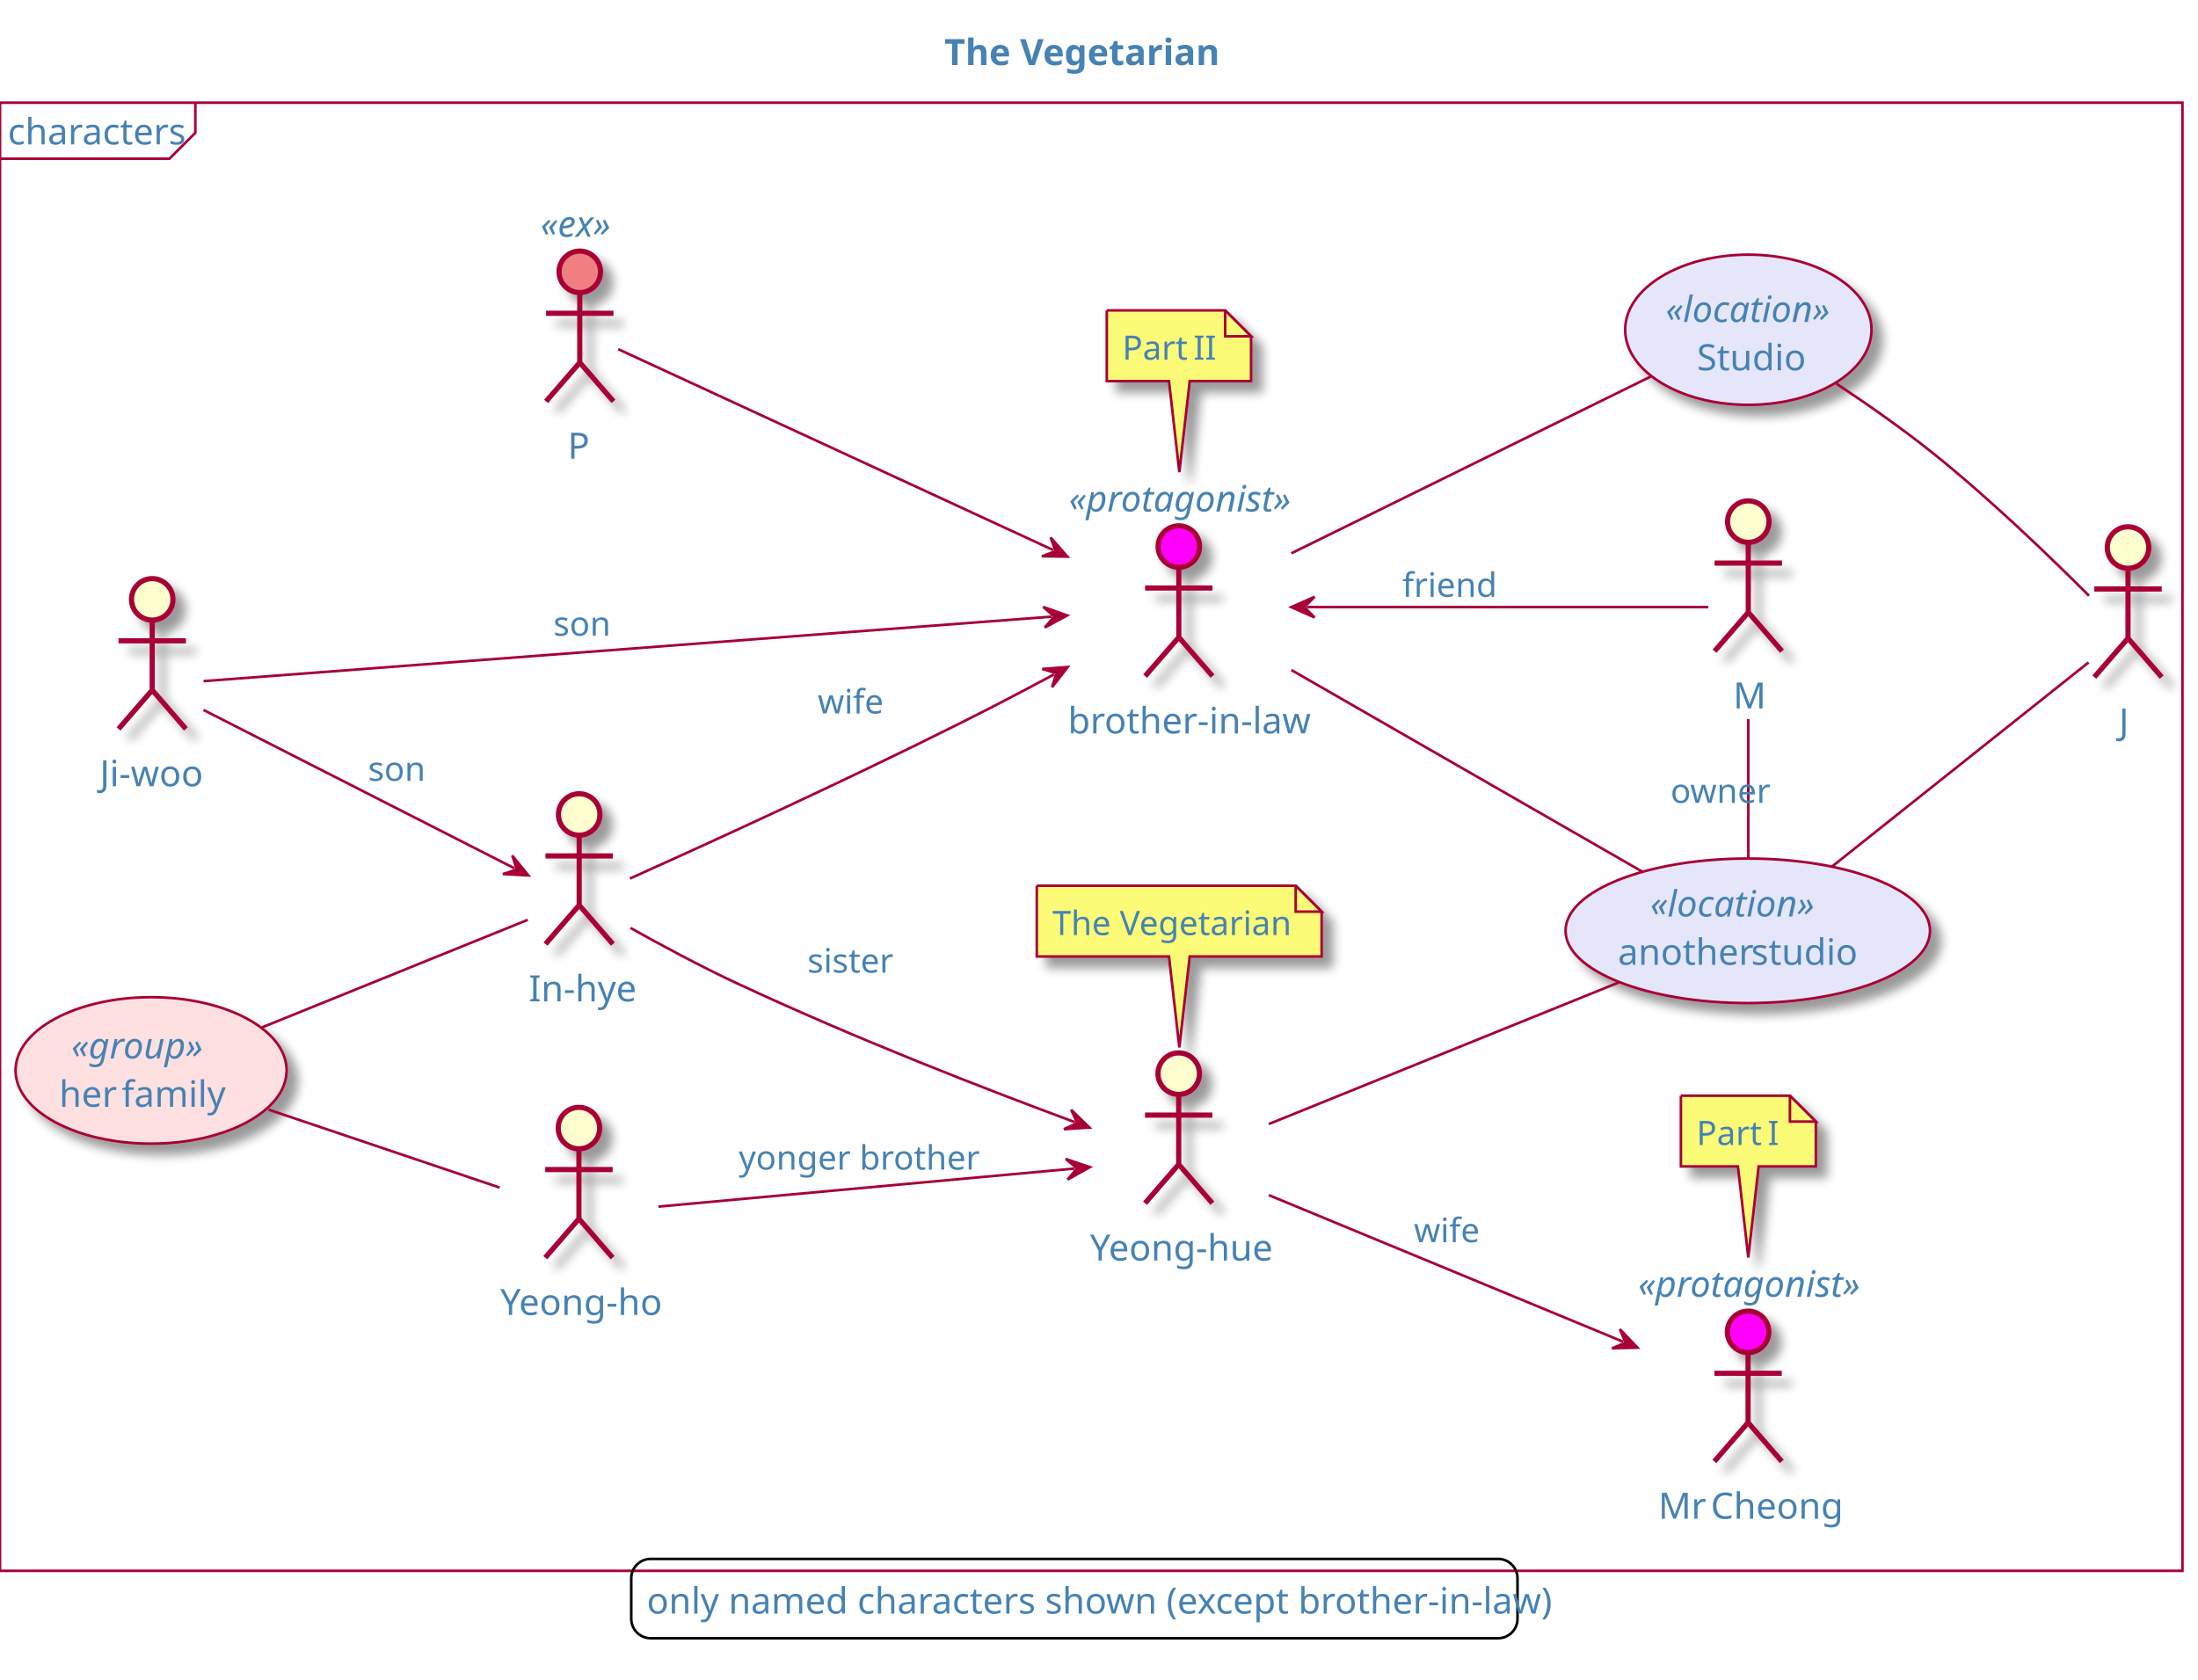
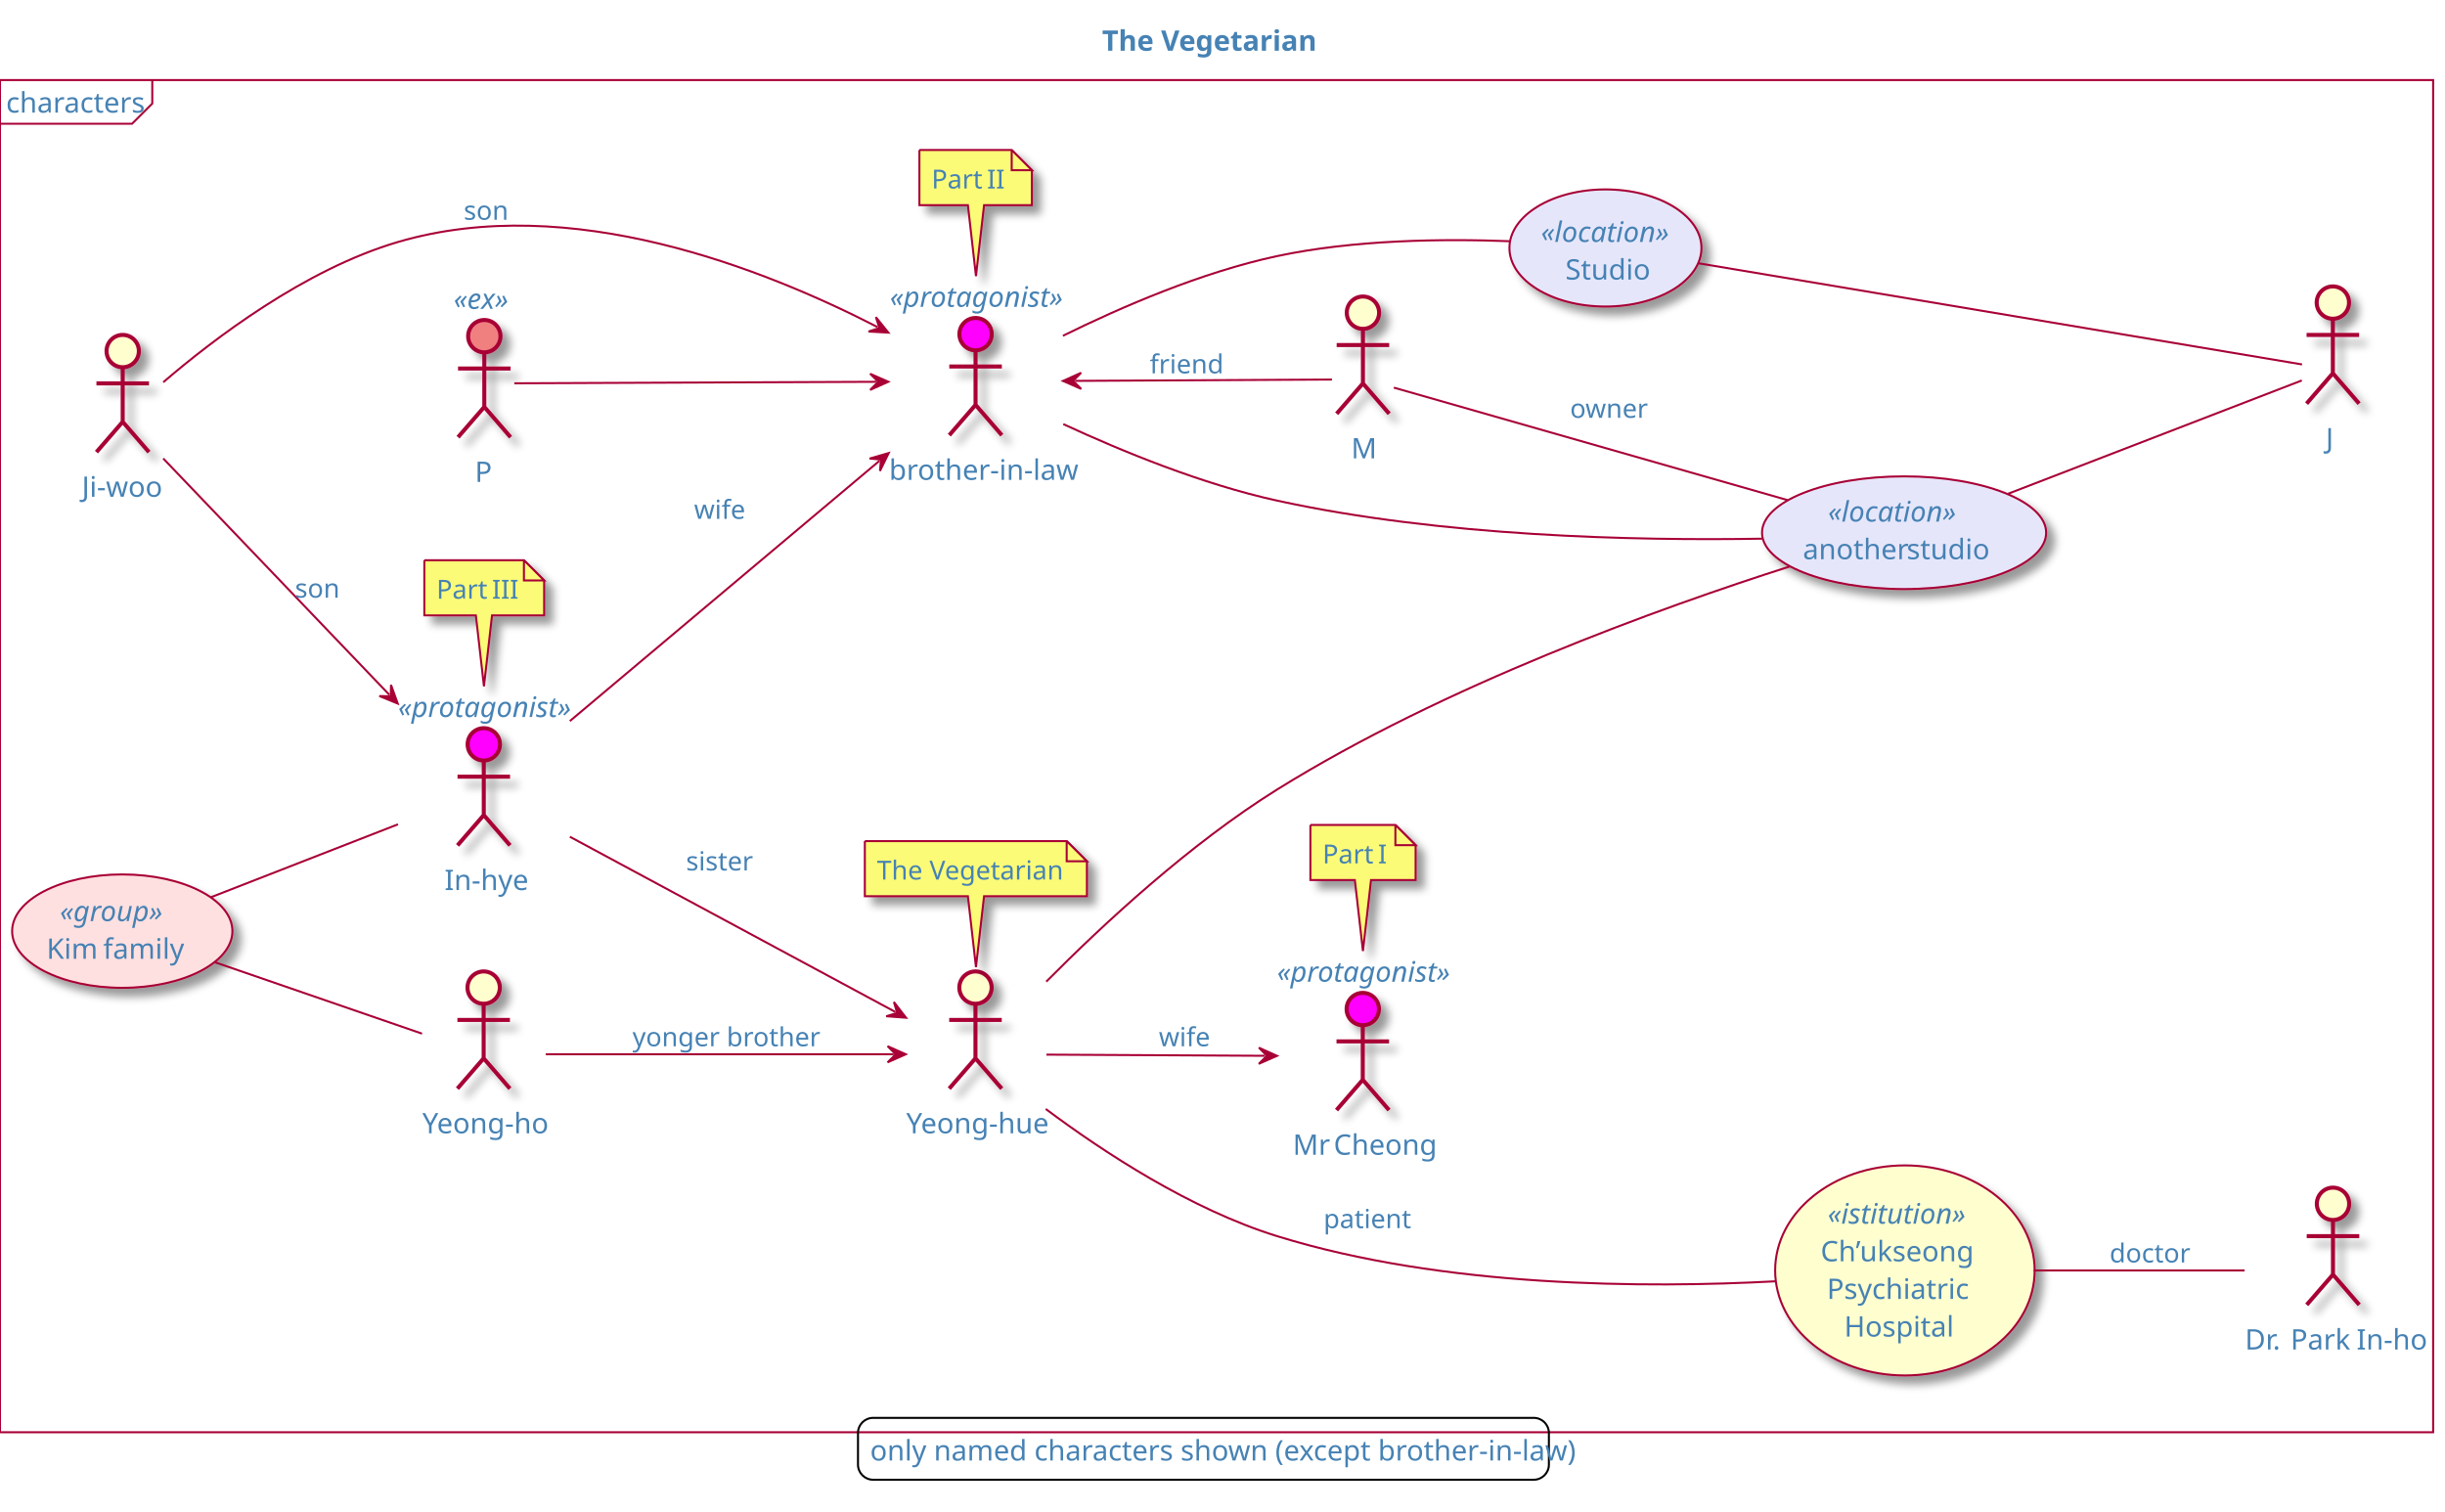
- <svg xmlns="http://www.w3.org/2000/svg" contentStyleType="text/css" height="648px" preserveAspectRatio="none" style="width:848px;height:648px;" version="1.1" viewBox="0 0 848 648" width="848px" zoomAndPan="magnify">
+ <svg xmlns="http://www.w3.org/2000/svg" contentStyleType="text/css" height="748px" preserveAspectRatio="none" style="width:1210px;height:748px;" version="1.1" viewBox="0 0 1210 748" width="1210px" zoomAndPan="magnify">
  <defs>
-     <filter height="300%" id="fhsk8u3fncvrr" width="300%" x="-1" y="-1">
+     <filter height="300%" id="f4ip5o9amtw6r" width="300%" x="-1" y="-1">
      <feGaussianBlur result="blurOut" stdDeviation="2" />
      <feColorMatrix in="blurOut" result="blurOut2" type="matrix" values="0 0 0 0 0 0 0 0 0 0 0 0 0 0 0 0 0 0 .4 0" />
      <feOffset dx="4" dy="4" in="blurOut2" result="blurOut3" />
      <feBlend in="SourceGraphic" in2="blurOut3" mode="normal" />
    </filter>
  </defs>
  <g>
-     <text fill="#4682B4" font-family="sans-serif" font-size="14" font-weight="bold" lengthAdjust="spacing" textLength="100.365" x="364.317" y="25.107">The Vegetarian</text>
-     <rect fill="none" height="566.471" style="stroke:#A80036;stroke-width:1;" width="842" x="0" y="39.621" />
+     <text fill="#4682B4" font-family="sans-serif" font-size="14" font-weight="bold" lengthAdjust="spacing" textLength="100.365" x="545.386" y="25.107">The Vegetarian</text>
+     <rect fill="none" height="669.176" style="stroke:#A80036;stroke-width:1;" width="1204.138" x="0" y="39.621" />
    <path d="M75.358,39.621 L75.358,51.242 L65.358,61.242 L0,61.242 " fill="none" style="stroke:#A80036;stroke-width:1;" />
    <text fill="#4682B4" font-family="sans-serif" font-size="14" lengthAdjust="spacing" textLength="65.358" x="3" y="55.728">characters</text>
    <g id="elem_narrator">
-       <ellipse cx="674.42" cy="513.877" fill="#FF00FF" filter="url(#fhsk8u3fncvrr)" rx="8" ry="8" style="stroke:#A80036;stroke-width:2;" />
-       <path d="M674.42,521.877 L674.42,548.877 M661.42,529.877 L687.42,529.877 M674.42,548.877 L661.42,563.877 M674.42,548.877 L687.42,563.877 " fill="none" filter="url(#fhsk8u3fncvrr)" style="stroke:#A80036;stroke-width:2;" />
-       <text fill="#4682B4" font-family="sans-serif" font-size="14" lengthAdjust="spacing" textLength="16.324" x="639.793" y="585.984">Mr</text>
-       <text fill="#4682B4" font-family="sans-serif" font-size="14" lengthAdjust="spacing" textLength="3.89" x="656.117" y="585.984"> </text>
-       <text fill="#4682B4" font-family="sans-serif" font-size="14" lengthAdjust="spacing" textLength="49.041" x="660.007" y="585.984">Cheong</text>
-       <text fill="#4682B4" font-family="sans-serif" font-size="14" font-style="italic" lengthAdjust="spacing" textLength="84.841" x="632" y="500.363">«protagonist»</text>
+       <ellipse cx="674.42" cy="499.363" fill="#FF00FF" filter="url(#f4ip5o9amtw6r)" rx="8" ry="8" style="stroke:#A80036;stroke-width:2;" />
+       <path d="M674.42,507.363 L674.42,534.363 M661.42,515.363 L687.42,515.363 M674.42,534.363 L661.42,549.363 M674.42,534.363 L687.42,549.363 " fill="none" filter="url(#f4ip5o9amtw6r)" style="stroke:#A80036;stroke-width:2;" />
+       <text fill="#4682B4" font-family="sans-serif" font-size="14" lengthAdjust="spacing" textLength="16.324" x="639.793" y="571.471">Mr</text>
+       <text fill="#4682B4" font-family="sans-serif" font-size="14" lengthAdjust="spacing" textLength="3.89" x="656.117" y="571.471"> </text>
+       <text fill="#4682B4" font-family="sans-serif" font-size="14" lengthAdjust="spacing" textLength="49.041" x="660.007" y="571.471">Cheong</text>
+       <text fill="#4682B4" font-family="sans-serif" font-size="14" font-style="italic" lengthAdjust="spacing" textLength="84.841" x="632" y="485.85">«protagonist»</text>
    </g>
    <g id="elem_GMN3">
-       <path d="M648.5,422.756 L648.5,450.047 A0,0 0 0 0 648.5,450.047 L670.5,450.047 L674.5,485.176 L678.5,450.047 L700.565,450.047 A0,0 0 0 0 700.565,450.047 L700.565,432.756 L690.565,422.756 L648.5,422.756 A0,0 0 0 0 648.5,422.756 " fill="#FBFB77" filter="url(#fhsk8u3fncvrr)" style="stroke:#A80036;stroke-width:1;" />
-       <path d="M690.565,422.756 L690.565,432.756 L700.565,432.756 L690.565,422.756 " fill="#FBFB77" style="stroke:#A80036;stroke-width:1;" />
-       <text fill="#4682B4" font-family="sans-serif" font-size="13" lengthAdjust="spacing" textLength="23.842" x="654.5" y="441.784">Part</text>
-       <text fill="#4682B4" font-family="sans-serif" font-size="13" lengthAdjust="spacing" textLength="3.612" x="678.342" y="441.784"> </text>
-       <text fill="#4682B4" font-family="sans-serif" font-size="13" lengthAdjust="spacing" textLength="3.612" x="681.954" y="441.784">I</text>
+       <path d="M648.5,408.242 L648.5,435.533 A0,0 0 0 0 648.5,435.533 L670.5,435.533 L674.5,470.662 L678.5,435.533 L700.565,435.533 A0,0 0 0 0 700.565,435.533 L700.565,418.242 L690.565,408.242 L648.5,408.242 A0,0 0 0 0 648.5,408.242 " fill="#FBFB77" filter="url(#f4ip5o9amtw6r)" style="stroke:#A80036;stroke-width:1;" />
+       <path d="M690.565,408.242 L690.565,418.242 L700.565,418.242 L690.565,408.242 " fill="#FBFB77" style="stroke:#A80036;stroke-width:1;" />
+       <text fill="#4682B4" font-family="sans-serif" font-size="13" lengthAdjust="spacing" textLength="23.842" x="654.5" y="427.271">Part</text>
+       <text fill="#4682B4" font-family="sans-serif" font-size="13" lengthAdjust="spacing" textLength="3.612" x="678.342" y="427.271"> </text>
+       <text fill="#4682B4" font-family="sans-serif" font-size="13" lengthAdjust="spacing" textLength="3.612" x="681.954" y="427.271">I</text>
    </g>
    <g id="elem_vegetarian">
-       <ellipse cx="454.752" cy="414.256" fill="#FEFECE" filter="url(#fhsk8u3fncvrr)" rx="8" ry="8" style="stroke:#A80036;stroke-width:2;" />
-       <path d="M454.752,422.256 L454.752,449.256 M441.752,430.256 L467.752,430.256 M454.752,449.256 L441.752,464.256 M454.752,449.256 L467.752,464.256 " fill="none" filter="url(#fhsk8u3fncvrr)" style="stroke:#A80036;stroke-width:2;" />
-       <text fill="#4682B4" font-family="sans-serif" font-size="14" lengthAdjust="spacing" textLength="68.503" x="420.5" y="486.363">Yeong-hue</text>
+       <ellipse cx="482.752" cy="488.742" fill="#FEFECE" filter="url(#f4ip5o9amtw6r)" rx="8" ry="8" style="stroke:#A80036;stroke-width:2;" />
+       <path d="M482.752,496.742 L482.752,523.742 M469.752,504.742 L495.752,504.742 M482.752,523.742 L469.752,538.742 M482.752,523.742 L495.752,538.742 " fill="none" filter="url(#f4ip5o9amtw6r)" style="stroke:#A80036;stroke-width:2;" />
+       <text fill="#4682B4" font-family="sans-serif" font-size="14" lengthAdjust="spacing" textLength="68.503" x="448.5" y="560.85">Yeong-hue</text>
    </g>
    <g id="elem_GMN7">
-       <path d="M400,341.756 L400,369.047 A0,0 0 0 0 400,369.047 L451,369.047 L455,404.136 L459,369.047 L509.893,369.047 A0,0 0 0 0 509.893,369.047 L509.893,351.756 L499.893,341.756 L400,341.756 A0,0 0 0 0 400,341.756 " fill="#FBFB77" filter="url(#fhsk8u3fncvrr)" style="stroke:#A80036;stroke-width:1;" />
-       <path d="M499.893,341.756 L499.893,351.756 L509.893,351.756 L499.893,341.756 " fill="#FBFB77" style="stroke:#A80036;stroke-width:1;" />
-       <text fill="#4682B4" font-family="sans-serif" font-size="13" lengthAdjust="spacing" textLength="22.401" x="406" y="360.784">The</text>
-       <text fill="#4682B4" font-family="sans-serif" font-size="13" lengthAdjust="spacing" textLength="3.612" x="428.401" y="360.784"> </text>
-       <text fill="#4682B4" font-family="sans-serif" font-size="13" lengthAdjust="spacing" textLength="62.88" x="432.013" y="360.784">Vegetarian</text>
+       <path d="M428,416.242 L428,443.533 A0,0 0 0 0 428,443.533 L479,443.533 L483,478.622 L487,443.533 L537.893,443.533 A0,0 0 0 0 537.893,443.533 L537.893,426.242 L527.893,416.242 L428,416.242 A0,0 0 0 0 428,416.242 " fill="#FBFB77" filter="url(#f4ip5o9amtw6r)" style="stroke:#A80036;stroke-width:1;" />
+       <path d="M527.893,416.242 L527.893,426.242 L537.893,426.242 L527.893,416.242 " fill="#FBFB77" style="stroke:#A80036;stroke-width:1;" />
+       <text fill="#4682B4" font-family="sans-serif" font-size="13" lengthAdjust="spacing" textLength="22.401" x="434" y="435.271">The</text>
+       <text fill="#4682B4" font-family="sans-serif" font-size="13" lengthAdjust="spacing" textLength="3.612" x="456.401" y="435.271"> </text>
+       <text fill="#4682B4" font-family="sans-serif" font-size="13" lengthAdjust="spacing" textLength="62.88" x="460.013" y="435.271">Vegetarian</text>
    </g>
    <g id="elem_sister">
-       <ellipse cx="223.455" cy="314.256" fill="#FEFECE" filter="url(#fhsk8u3fncvrr)" rx="8" ry="8" style="stroke:#A80036;stroke-width:2;" />
-       <path d="M223.455,322.256 L223.455,349.256 M210.455,330.256 L236.455,330.256 M223.455,349.256 L210.455,364.256 M223.455,349.256 L236.455,364.256 " fill="none" filter="url(#fhsk8u3fncvrr)" style="stroke:#A80036;stroke-width:2;" />
-       <text fill="#4682B4" font-family="sans-serif" font-size="14" lengthAdjust="spacing" textLength="38.91" x="204" y="386.363">In-hye</text>
+       <ellipse cx="239.42" cy="368.363" fill="#FF00FF" filter="url(#f4ip5o9amtw6r)" rx="8" ry="8" style="stroke:#A80036;stroke-width:2;" />
+       <path d="M239.42,376.363 L239.42,403.363 M226.42,384.363 L252.42,384.363 M239.42,403.363 L226.42,418.363 M239.42,403.363 L252.42,418.363 " fill="none" filter="url(#f4ip5o9amtw6r)" style="stroke:#A80036;stroke-width:2;" />
+       <text fill="#4682B4" font-family="sans-serif" font-size="14" lengthAdjust="spacing" textLength="38.91" x="219.965" y="440.471">In-hye</text>
+       <text fill="#4682B4" font-family="sans-serif" font-size="14" font-style="italic" lengthAdjust="spacing" textLength="84.841" x="197" y="354.85">«protagonist»</text>
+     </g>
+     <g id="elem_GMN12">
+       <path d="M210,277.242 L210,304.533 A0,0 0 0 0 210,304.533 L235.5,304.533 L239.5,339.662 L243.5,304.533 L269.289,304.533 A0,0 0 0 0 269.289,304.533 L269.289,287.242 L259.289,277.242 L210,277.242 A0,0 0 0 0 210,277.242 " fill="#FBFB77" filter="url(#f4ip5o9amtw6r)" style="stroke:#A80036;stroke-width:1;" />
+       <path d="M259.289,277.242 L259.289,287.242 L269.289,287.242 L259.289,277.242 " fill="#FBFB77" style="stroke:#A80036;stroke-width:1;" />
+       <text fill="#4682B4" font-family="sans-serif" font-size="13" lengthAdjust="spacing" textLength="23.842" x="216" y="296.271">Part</text>
+       <text fill="#4682B4" font-family="sans-serif" font-size="13" lengthAdjust="spacing" textLength="3.612" x="239.842" y="296.271"> </text>
+       <text fill="#4682B4" font-family="sans-serif" font-size="13" lengthAdjust="spacing" textLength="10.835" x="243.454" y="296.271">III</text>
    </g>
    <g id="elem_brother">
-       <ellipse cx="223.358" cy="435.256" fill="#FEFECE" filter="url(#fhsk8u3fncvrr)" rx="8" ry="8" style="stroke:#A80036;stroke-width:2;" />
-       <path d="M223.358,443.256 L223.358,470.256 M210.358,451.256 L236.358,451.256 M223.358,470.256 L210.358,485.256 M223.358,470.256 L236.358,485.256 " fill="none" filter="url(#fhsk8u3fncvrr)" style="stroke:#A80036;stroke-width:2;" />
-       <text fill="#4682B4" font-family="sans-serif" font-size="14" lengthAdjust="spacing" textLength="60.717" x="193" y="507.363">Yeong-ho</text>
+       <ellipse cx="239.358" cy="488.742" fill="#FEFECE" filter="url(#f4ip5o9amtw6r)" rx="8" ry="8" style="stroke:#A80036;stroke-width:2;" />
+       <path d="M239.358,496.742 L239.358,523.742 M226.358,504.742 L252.358,504.742 M239.358,523.742 L226.358,538.742 M239.358,523.742 L252.358,538.742 " fill="none" filter="url(#f4ip5o9amtw6r)" style="stroke:#A80036;stroke-width:2;" />
+       <text fill="#4682B4" font-family="sans-serif" font-size="14" lengthAdjust="spacing" textLength="60.717" x="209" y="560.85">Yeong-ho</text>
    </g>
    <g id="elem_nephew">
-       <ellipse cx="58.727" cy="231.256" fill="#FEFECE" filter="url(#fhsk8u3fncvrr)" rx="8" ry="8" style="stroke:#A80036;stroke-width:2;" />
-       <path d="M58.727,239.256 L58.727,266.256 M45.727,247.256 L71.728,247.256 M58.727,266.256 L45.727,281.256 M58.727,266.256 L71.728,281.256 " fill="none" filter="url(#fhsk8u3fncvrr)" style="stroke:#A80036;stroke-width:2;" />
-       <text fill="#4682B4" font-family="sans-serif" font-size="14" lengthAdjust="spacing" textLength="40.455" x="38.5" y="303.363">Ji-woo</text>
+       <ellipse cx="60.727" cy="173.742" fill="#FEFECE" filter="url(#f4ip5o9amtw6r)" rx="8" ry="8" style="stroke:#A80036;stroke-width:2;" />
+       <path d="M60.727,181.742 L60.727,208.742 M47.727,189.742 L73.728,189.742 M60.727,208.742 L47.727,223.742 M60.727,208.742 L73.728,223.742 " fill="none" filter="url(#f4ip5o9amtw6r)" style="stroke:#A80036;stroke-width:2;" />
+       <text fill="#4682B4" font-family="sans-serif" font-size="14" lengthAdjust="spacing" textLength="40.455" x="40.5" y="245.85">Ji-woo</text>
    </g>
    <g id="elem_studio">
-       <ellipse cx="674.516" cy="127.23" fill="#E6E6FA" filter="url(#fhsk8u3fncvrr)" rx="47.516" ry="28.974" style="stroke:#A80036;stroke-width:1;" />
-       <text fill="#4682B4" font-family="sans-serif" font-size="14" font-style="italic" lengthAdjust="spacing" textLength="63.827" x="642.602" y="124.243">«location»</text>
-       <text fill="#4682B4" font-family="sans-serif" font-size="14" lengthAdjust="spacing" textLength="39.696" x="654.668" y="142.864">Studio</text>
+       <ellipse cx="794.516" cy="122.717" fill="#E6E6FA" filter="url(#f4ip5o9amtw6r)" rx="47.516" ry="28.974" style="stroke:#A80036;stroke-width:1;" />
+       <text fill="#4682B4" font-family="sans-serif" font-size="14" font-style="italic" lengthAdjust="spacing" textLength="63.827" x="762.602" y="119.729">«location»</text>
+       <text fill="#4682B4" font-family="sans-serif" font-size="14" lengthAdjust="spacing" textLength="39.696" x="774.668" y="138.35">Studio</text>
    </g>
    <g id="elem_he">
-       <ellipse cx="454.793" cy="210.877" fill="#FF00FF" filter="url(#fhsk8u3fncvrr)" rx="8" ry="8" style="stroke:#A80036;stroke-width:2;" />
-       <path d="M454.793,218.877 L454.793,245.877 M441.793,226.877 L467.793,226.877 M454.793,245.877 L441.793,260.877 M454.793,245.877 L467.793,260.877 " fill="none" filter="url(#fhsk8u3fncvrr)" style="stroke:#A80036;stroke-width:2;" />
-       <text fill="#4682B4" font-family="sans-serif" font-size="14" lengthAdjust="spacing" textLength="85.586" x="412" y="282.984">brother-in-law</text>
-       <text fill="#4682B4" font-family="sans-serif" font-size="14" font-style="italic" lengthAdjust="spacing" textLength="84.841" x="412.373" y="197.363">«protagonist»</text>
-     </g>
-     <g id="elem_GMN20">
-       <path d="M427,119.756 L427,147.047 A0,0 0 0 0 427,147.047 L451,147.047 L455,182.176 L459,147.047 L482.677,147.047 A0,0 0 0 0 482.677,147.047 L482.677,129.756 L472.677,119.756 L427,119.756 A0,0 0 0 0 427,119.756 " fill="#FBFB77" filter="url(#fhsk8u3fncvrr)" style="stroke:#A80036;stroke-width:1;" />
-       <path d="M472.677,119.756 L472.677,129.756 L482.677,129.756 L472.677,119.756 " fill="#FBFB77" style="stroke:#A80036;stroke-width:1;" />
-       <text fill="#4682B4" font-family="sans-serif" font-size="13" lengthAdjust="spacing" textLength="23.842" x="433" y="138.784">Part</text>
-       <text fill="#4682B4" font-family="sans-serif" font-size="13" lengthAdjust="spacing" textLength="3.612" x="456.842" y="138.784"> </text>
-       <text fill="#4682B4" font-family="sans-serif" font-size="13" lengthAdjust="spacing" textLength="7.224" x="460.454" y="138.784">II</text>
+       <ellipse cx="482.793" cy="165.363" fill="#FF00FF" filter="url(#f4ip5o9amtw6r)" rx="8" ry="8" style="stroke:#A80036;stroke-width:2;" />
+       <path d="M482.793,173.363 L482.793,200.363 M469.793,181.363 L495.793,181.363 M482.793,200.363 L469.793,215.363 M482.793,200.363 L495.793,215.363 " fill="none" filter="url(#f4ip5o9amtw6r)" style="stroke:#A80036;stroke-width:2;" />
+       <text fill="#4682B4" font-family="sans-serif" font-size="14" lengthAdjust="spacing" textLength="85.586" x="440" y="237.471">brother-in-law</text>
+       <text fill="#4682B4" font-family="sans-serif" font-size="14" font-style="italic" lengthAdjust="spacing" textLength="84.841" x="440.373" y="151.85">«protagonist»</text>
+     </g>
+     <g id="elem_GMN23">
+       <path d="M455,74.242 L455,101.533 A0,0 0 0 0 455,101.533 L479,101.533 L483,136.662 L487,101.533 L510.677,101.533 A0,0 0 0 0 510.677,101.533 L510.677,84.242 L500.677,74.242 L455,74.242 A0,0 0 0 0 455,74.242 " fill="#FBFB77" filter="url(#f4ip5o9amtw6r)" style="stroke:#A80036;stroke-width:1;" />
+       <path d="M500.677,74.242 L500.677,84.242 L510.677,84.242 L500.677,74.242 " fill="#FBFB77" style="stroke:#A80036;stroke-width:1;" />
+       <text fill="#4682B4" font-family="sans-serif" font-size="13" lengthAdjust="spacing" textLength="23.842" x="461" y="93.27">Part</text>
+       <text fill="#4682B4" font-family="sans-serif" font-size="13" lengthAdjust="spacing" textLength="3.612" x="484.842" y="93.27"> </text>
+       <text fill="#4682B4" font-family="sans-serif" font-size="13" lengthAdjust="spacing" textLength="7.224" x="488.454" y="93.27">II</text>
    </g>
    <g id="elem_J">
-       <ellipse cx="821" cy="211.256" fill="#FEFECE" filter="url(#fhsk8u3fncvrr)" rx="8" ry="8" style="stroke:#A80036;stroke-width:2;" />
-       <path d="M821,219.256 L821,246.256 M808,227.256 L834,227.256 M821,246.256 L808,261.256 M821,246.256 L834,261.256 " fill="none" filter="url(#fhsk8u3fncvrr)" style="stroke:#A80036;stroke-width:2;" />
-       <text fill="#4682B4" font-family="sans-serif" font-size="14" lengthAdjust="spacing" textLength="7" x="817.5" y="283.363">J</text>
+       <ellipse cx="1154.5" cy="149.742" fill="#FEFECE" filter="url(#f4ip5o9amtw6r)" rx="8" ry="8" style="stroke:#A80036;stroke-width:2;" />
+       <path d="M1154.5,157.742 L1154.5,184.742 M1141.5,165.742 L1167.5,165.742 M1154.5,184.742 L1141.5,199.742 M1154.5,184.742 L1167.5,199.742 " fill="none" filter="url(#f4ip5o9amtw6r)" style="stroke:#A80036;stroke-width:2;" />
+       <text fill="#4682B4" font-family="sans-serif" font-size="14" lengthAdjust="spacing" textLength="7" x="1151" y="221.85">J</text>
    </g>
    <g id="elem_mstudio">
-       <ellipse cx="674.307" cy="359.141" fill="#E6E6FA" filter="url(#fhsk8u3fncvrr)" rx="70.307" ry="27.885" style="stroke:#A80036;stroke-width:1;" />
-       <text fill="#4682B4" font-family="sans-serif" font-size="14" font-style="italic" lengthAdjust="spacing" textLength="63.827" x="636.653" y="353.635">«location»</text>
-       <text fill="#4682B4" font-family="sans-serif" font-size="14" lengthAdjust="spacing" textLength="47.482" x="624.202" y="372.257">another</text>
-       <text fill="#4682B4" font-family="sans-serif" font-size="14" lengthAdjust="spacing" textLength="3.89" x="671.684" y="372.257"> </text>
-       <text fill="#4682B4" font-family="sans-serif" font-size="14" lengthAdjust="spacing" textLength="37.358" x="675.574" y="372.257">studio</text>
+       <ellipse cx="942.307" cy="263.627" fill="#E6E6FA" filter="url(#f4ip5o9amtw6r)" rx="70.307" ry="27.885" style="stroke:#A80036;stroke-width:1;" />
+       <text fill="#4682B4" font-family="sans-serif" font-size="14" font-style="italic" lengthAdjust="spacing" textLength="63.827" x="904.653" y="258.122">«location»</text>
+       <text fill="#4682B4" font-family="sans-serif" font-size="14" lengthAdjust="spacing" textLength="47.482" x="892.202" y="276.743">another</text>
+       <text fill="#4682B4" font-family="sans-serif" font-size="14" lengthAdjust="spacing" textLength="3.89" x="939.684" y="276.743"> </text>
+       <text fill="#4682B4" font-family="sans-serif" font-size="14" lengthAdjust="spacing" textLength="37.358" x="943.574" y="276.743">studio</text>
    </g>
    <g id="elem_M">
-       <ellipse cx="674.5" cy="201.256" fill="#FEFECE" filter="url(#fhsk8u3fncvrr)" rx="8" ry="8" style="stroke:#A80036;stroke-width:2;" />
-       <path d="M674.5,209.256 L674.5,236.256 M661.5,217.256 L687.5,217.256 M674.5,236.256 L661.5,251.256 M674.5,236.256 L687.5,251.256 " fill="none" filter="url(#fhsk8u3fncvrr)" style="stroke:#A80036;stroke-width:2;" />
-       <text fill="#4682B4" font-family="sans-serif" font-size="14" lengthAdjust="spacing" textLength="11.662" x="668.669" y="273.363">M</text>
+       <ellipse cx="674.5" cy="154.742" fill="#FEFECE" filter="url(#f4ip5o9amtw6r)" rx="8" ry="8" style="stroke:#A80036;stroke-width:2;" />
+       <path d="M674.5,162.742 L674.5,189.742 M661.5,170.742 L687.5,170.742 M674.5,189.742 L661.5,204.742 M674.5,189.742 L687.5,204.742 " fill="none" filter="url(#f4ip5o9amtw6r)" style="stroke:#A80036;stroke-width:2;" />
+       <text fill="#4682B4" font-family="sans-serif" font-size="14" lengthAdjust="spacing" textLength="11.662" x="668.669" y="226.85">M</text>
    </g>
    <g id="elem_P">
-       <ellipse cx="223.679" cy="104.877" fill="#F08080" filter="url(#fhsk8u3fncvrr)" rx="8" ry="8" style="stroke:#A80036;stroke-width:2;" />
-       <path d="M223.679,112.877 L223.679,139.877 M210.679,120.877 L236.679,120.877 M223.679,139.877 L210.679,154.877 M223.679,139.877 L236.679,154.877 " fill="none" filter="url(#fhsk8u3fncvrr)" style="stroke:#A80036;stroke-width:2;" />
-       <text fill="#4682B4" font-family="sans-serif" font-size="14" lengthAdjust="spacing" textLength="9.338" x="219.01" y="176.984">P</text>
-       <text fill="#4682B4" font-family="sans-serif" font-size="14" font-style="italic" lengthAdjust="spacing" textLength="30.358" x="208.5" y="91.363">«ex»</text>
+       <ellipse cx="239.679" cy="166.363" fill="#F08080" filter="url(#f4ip5o9amtw6r)" rx="8" ry="8" style="stroke:#A80036;stroke-width:2;" />
+       <path d="M239.679,174.363 L239.679,201.363 M226.679,182.363 L252.679,182.363 M239.679,201.363 L226.679,216.363 M239.679,201.363 L252.679,216.363 " fill="none" filter="url(#f4ip5o9amtw6r)" style="stroke:#A80036;stroke-width:2;" />
+       <text fill="#4682B4" font-family="sans-serif" font-size="14" lengthAdjust="spacing" textLength="9.338" x="235.01" y="238.471">P</text>
+       <text fill="#4682B4" font-family="sans-serif" font-size="14" font-style="italic" lengthAdjust="spacing" textLength="30.358" x="224.5" y="152.85">«ex»</text>
    </g>
    <g id="elem_family">
-       <ellipse cx="58.289" cy="413.011" fill="#FFE0E0" filter="url(#fhsk8u3fncvrr)" rx="52.289" ry="28.255" style="stroke:#A80036;stroke-width:1;" />
-       <text fill="#4682B4" font-family="sans-serif" font-size="14" font-style="italic" lengthAdjust="spacing" textLength="51.379" x="27.467" y="408.424">«group»</text>
-       <text fill="#4682B4" font-family="sans-serif" font-size="14" lengthAdjust="spacing" textLength="20.234" x="22.815" y="427.045">her</text>
-       <text fill="#4682B4" font-family="sans-serif" font-size="14" lengthAdjust="spacing" textLength="3.89" x="43.049" y="427.045"> </text>
-       <text fill="#4682B4" font-family="sans-serif" font-size="14" lengthAdjust="spacing" textLength="36.559" x="46.939" y="427.045">family</text>
+       <ellipse cx="60.507" cy="460.798" fill="#FFE0E0" filter="url(#f4ip5o9amtw6r)" rx="54.507" ry="28.056" style="stroke:#A80036;stroke-width:1;" />
+       <text fill="#4682B4" font-family="sans-serif" font-size="14" font-style="italic" lengthAdjust="spacing" textLength="51.379" x="29.623" y="455.867">«group»</text>
+       <text fill="#4682B4" font-family="sans-serif" font-size="14" lengthAdjust="spacing" textLength="24.11" x="23.034" y="474.488">Kim</text>
+       <text fill="#4682B4" font-family="sans-serif" font-size="14" lengthAdjust="spacing" textLength="3.89" x="47.144" y="474.488"> </text>
+       <text fill="#4682B4" font-family="sans-serif" font-size="14" lengthAdjust="spacing" textLength="36.559" x="51.034" y="474.488">family</text>
+     </g>
+     <g id="elem_hospital">
+       <ellipse cx="942.708" cy="628.709" fill="#FEFECE" filter="url(#f4ip5o9amtw6r)" rx="64.208" ry="51.967" style="stroke:#A80036;stroke-width:1;" />
+       <text fill="#4682B4" font-family="sans-serif" font-size="14" font-style="italic" lengthAdjust="spacing" textLength="66.931" x="904.491" y="605.581">«istitution»</text>
+       <text fill="#4682B4" font-family="sans-serif" font-size="14" lengthAdjust="spacing" textLength="73.938" x="900.988" y="624.202">Ch’ukseong</text>
+       <text fill="#4682B4" font-family="sans-serif" font-size="14" lengthAdjust="spacing" textLength="67.683" x="904.115" y="642.823">Psychiatric</text>
+       <text fill="#4682B4" font-family="sans-serif" font-size="14" lengthAdjust="spacing" textLength="50.579" x="912.667" y="661.444">Hospital</text>
+     </g>
+     <g id="elem_doctor">
+       <ellipse cx="1154.569" cy="595.742" fill="#FEFECE" filter="url(#f4ip5o9amtw6r)" rx="8" ry="8" style="stroke:#A80036;stroke-width:2;" />
+       <path d="M1154.569,603.742 L1154.569,630.742 M1141.569,611.742 L1167.569,611.742 M1154.569,630.742 L1141.569,645.742 M1154.569,630.742 L1167.569,645.742 " fill="none" filter="url(#f4ip5o9amtw6r)" style="stroke:#A80036;stroke-width:2;" />
+       <text fill="#4682B4" font-family="sans-serif" font-size="14" lengthAdjust="spacing" textLength="18.662" x="1111" y="667.85">Dr.</text>
+       <text fill="#4682B4" font-family="sans-serif" font-size="14" lengthAdjust="spacing" textLength="3.89" x="1129.662" y="667.85"> </text>
+       <text fill="#4682B4" font-family="sans-serif" font-size="14" lengthAdjust="spacing" textLength="28.786" x="1133.552" y="667.85">Park</text>
+       <text fill="#4682B4" font-family="sans-serif" font-size="14" lengthAdjust="spacing" textLength="3.89" x="1162.338" y="667.85"> </text>
+       <text fill="#4682B4" font-family="sans-serif" font-size="14" lengthAdjust="spacing" textLength="31.91" x="1166.227" y="667.85">In-ho</text>
    </g>
    <g id="link_vegetarian_narrator">
-       <path d="M489.51,461.126 C527.76,476.946 584.826,500.561 626.216,517.691 " fill="none" id="vegetarian-to-narrator" style="stroke:#A80036;stroke-width:1;" />
-       <polygon fill="#A80036" points="631.76,519.986,624.974,512.848,627.14,518.074,621.914,520.24,631.76,519.986" style="stroke:#A80036;stroke-width:1;" />
-       <text fill="#4682B4" font-family="sans-serif" font-size="13" lengthAdjust="spacing" textLength="23.118" x="545.5" y="479.284">wife</text>
+       <path d="M517.88,521.922 C549.82,522.092 591.76,522.311 625.98,522.491 " fill="none" id="vegetarian-to-narrator" style="stroke:#A80036;stroke-width:1;" />
+       <polygon fill="#A80036" points="631.98,522.522,623.001,518.475,626.98,522.496,622.959,526.475,631.98,522.522" style="stroke:#A80036;stroke-width:1;" />
+       <text fill="#4682B4" font-family="sans-serif" font-size="13" lengthAdjust="spacing" textLength="23.118" x="573.5" y="517.77">wife</text>
    </g>
    <g id="link_sister_vegetarian">
-       <path d="M243.25,358.046 C254.82,364.526 270.08,372.756 284,379.256 C330.37,400.916 380.023,420.142 414.673,432.972 " fill="none" id="sister-to-vegetarian" style="stroke:#A80036;stroke-width:1;" />
-       <polygon fill="#A80036" points="420.3,435.056,413.249,428.18,415.611,433.32,410.471,435.682,420.3,435.056" style="stroke:#A80036;stroke-width:1;" />
-       <text fill="#4682B4" font-family="sans-serif" font-size="13" lengthAdjust="spacing" textLength="31.059" x="311.5" y="375.284">sister</text>
+       <path d="M282.02,414.092 C329.08,439.422 399.617,477.398 443.127,500.818 " fill="none" id="sister-to-vegetarian" style="stroke:#A80036;stroke-width:1;" />
+       <polygon fill="#A80036" points="448.41,503.662,442.381,495.874,444.007,501.292,438.589,502.919,448.41,503.662" style="stroke:#A80036;stroke-width:1;" />
+       <text fill="#4682B4" font-family="sans-serif" font-size="13" lengthAdjust="spacing" textLength="31.059" x="339.5" y="430.771">sister</text>
    </g>
    <g id="link_brother_vegetarian">
-       <path d="M254.03,465.556 C296.77,461.646 369.655,454.972 414.515,450.872 " fill="none" id="brother-to-vegetarian" style="stroke:#A80036;stroke-width:1;" />
-       <polygon fill="#A80036" points="420.49,450.326,411.163,447.162,415.511,450.781,411.891,455.128,420.49,450.326" style="stroke:#A80036;stroke-width:1;" />
-       <text fill="#4682B4" font-family="sans-serif" font-size="13" lengthAdjust="spacing" textLength="84.551" x="285" y="451.284">yonger brother</text>
+       <path d="M270.11,521.742 C315.2,521.742 394.83,521.742 442.26,521.742 " fill="none" id="brother-to-vegetarian" style="stroke:#A80036;stroke-width:1;" />
+       <polygon fill="#A80036" points="448.26,521.742,439.26,517.742,443.26,521.742,439.26,525.742,448.26,521.742" style="stroke:#A80036;stroke-width:1;" />
+       <text fill="#4682B4" font-family="sans-serif" font-size="13" lengthAdjust="spacing" textLength="84.551" x="313" y="517.77">yonger brother</text>
    </g>
    <g id="link_nephew_sister">
-       <path d="M78.52,273.936 C110.01,289.976 167.263,319.133 198.503,335.043 " fill="none" id="nephew-to-sister" style="stroke:#A80036;stroke-width:1;" />
-       <polygon fill="#A80036" points="203.85,337.766,197.645,330.117,199.394,335.497,194.015,337.246,203.85,337.766" style="stroke:#A80036;stroke-width:1;" />
-       <text fill="#4682B4" font-family="sans-serif" font-size="13" lengthAdjust="spacing" textLength="20.96" x="142" y="301.284">son</text>
+       <path d="M80.78,226.892 C108.47,255.832 156.032,305.547 192.692,343.857 " fill="none" id="nephew-to-sister" style="stroke:#A80036;stroke-width:1;" />
+       <polygon fill="#A80036" points="196.84,348.192,193.508,338.924,193.383,344.58,187.728,344.455,196.84,348.192" style="stroke:#A80036;stroke-width:1;" />
+       <text fill="#4682B4" font-family="sans-serif" font-size="13" lengthAdjust="spacing" textLength="20.96" x="146" y="295.771">son</text>
    </g>
    <g id="link_nephew_he">
-       <path d="M78.53,262.806 C138.86,258.216 320.917,244.381 405.747,237.922 " fill="none" id="nephew-to-he" style="stroke:#A80036;stroke-width:1;" />
-       <polygon fill="#A80036" points="411.73,237.466,402.452,234.161,406.744,237.845,403.06,242.138,411.73,237.466" style="stroke:#A80036;stroke-width:1;" />
-       <text fill="#4682B4" font-family="sans-serif" font-size="13" lengthAdjust="spacing" textLength="20.96" x="213.5" y="245.284">son</text>
+       <path d="M80.79,189.162 C105.55,167.902 150.86,133.282 197,119.742 C282.24,94.732 378.363,133.141 434.313,161.871 " fill="none" id="nephew-to-he" style="stroke:#A80036;stroke-width:1;" />
+       <polygon fill="#A80036" points="439.65,164.612,433.471,156.943,435.202,162.328,429.817,164.059,439.65,164.612" style="stroke:#A80036;stroke-width:1;" />
+       <text fill="#4682B4" font-family="sans-serif" font-size="13" lengthAdjust="spacing" textLength="20.96" x="229.5" y="108.77">son</text>
    </g>
    <g id="link_sister_he">
-       <path d="M243.03,338.986 C270.83,326.496 324.88,301.866 370,279.256 C383.76,272.366 393.314,267.375 406.644,260.215 " fill="none" id="sister-to-he" style="stroke:#A80036;stroke-width:1;" />
-       <polygon fill="#A80036" points="411.93,257.376,402.109,258.111,407.525,259.742,405.894,265.158,411.93,257.376" style="stroke:#A80036;stroke-width:1;" />
-       <text fill="#4682B4" font-family="sans-serif" font-size="13" lengthAdjust="spacing" textLength="23.118" x="315.5" y="275.284">wife</text>
+       <path d="M282.02,356.842 C326.11,319.772 390.868,265.353 435.218,228.064 " fill="none" id="sister-to-he" style="stroke:#A80036;stroke-width:1;" />
+       <polygon fill="#A80036" points="439.81,224.202,430.347,226.933,435.983,227.42,435.496,233.056,439.81,224.202" style="stroke:#A80036;stroke-width:1;" />
+       <text fill="#4682B4" font-family="sans-serif" font-size="13" lengthAdjust="spacing" textLength="23.118" x="343.5" y="256.771">wife</text>
    </g>
    <g id="link_he_studio">
-       <path d="M498.19,213.496 C538.47,193.686 598.53,164.136 636.85,145.286 " fill="none" id="he-studio" style="stroke:#A80036;stroke-width:1;" />
+       <path d="M526.02,166.182 C554.92,151.922 594.68,134.722 632,126.742 C670.12,118.592 714.46,118.112 747.02,119.372 " fill="none" id="he-studio" style="stroke:#A80036;stroke-width:1;" />
    </g>
    <g id="link_studio_J">
-       <path d="M708.43,147.996 C720.25,155.836 733.49,165.086 745,174.256 C767.43,192.126 791.31,215.206 805.95,229.876 " fill="none" id="studio-J" style="stroke:#A80036;stroke-width:1;" />
+       <path d="M840.48,130.282 C921.79,143.912 1089.45,172.012 1139.25,180.352 " fill="none" id="studio-J" style="stroke:#A80036;stroke-width:1;" />
    </g>
    <g id="link_he_mstudio">
-       <path d="M498.19,258.506 C537.35,281.016 595.22,314.266 633.62,336.336 " fill="none" id="he-mstudio" style="stroke:#A80036;stroke-width:1;" />
+       <path d="M526.21,209.882 C555.2,223.312 594.98,239.642 632,247.742 C713.07,265.492 808.81,267.662 872.11,266.582 " fill="none" id="he-mstudio" style="stroke:#A80036;stroke-width:1;" />
    </g>
    <g id="link_M_mstudio">
-       <path d="M674.5,277.436 C674.5,295.246 674.5,315.366 674.5,331.206 " fill="none" id="M-mstudio" style="stroke:#A80036;stroke-width:1;" />
-       <text fill="#4682B4" font-family="sans-serif" font-size="13" lengthAdjust="spacing" textLength="35.407" x="644.5" y="309.784">owner</text>
+       <path d="M689.8,191.832 C725.9,202.142 822.26,229.672 884.74,247.522 " fill="none" id="M-mstudio" style="stroke:#A80036;stroke-width:1;" />
+       <text fill="#4682B4" font-family="sans-serif" font-size="13" lengthAdjust="spacing" textLength="35.407" x="777" y="206.77">owner</text>
    </g>
    <g id="link_he_M">
-       <path d="M504.19,234.256 C553.61,234.256 626.81,234.256 659.1,234.256 " fill="none" id="he-backto-M" style="stroke:#A80036;stroke-width:1;" />
-       <polygon fill="#A80036" points="498.19,234.256,507.19,238.256,503.19,234.256,507.19,230.256,498.19,234.256" style="stroke:#A80036;stroke-width:1;" />
-       <text fill="#4682B4" font-family="sans-serif" font-size="13" lengthAdjust="spacing" textLength="32.519" x="541" y="230.284">friend</text>
+       <path d="M532.06,188.49 C574.36,188.26 631.22,187.962 659.19,187.822 " fill="none" id="he-backto-M" style="stroke:#A80036;stroke-width:1;" />
+       <polygon fill="#A80036" points="526.06,188.522,535.082,192.473,531.06,188.495,535.038,184.473,526.06,188.522" style="stroke:#A80036;stroke-width:1;" />
+       <text fill="#4682B4" font-family="sans-serif" font-size="13" lengthAdjust="spacing" textLength="32.519" x="569" y="184.77">friend</text>
    </g>
    <g id="link_vegetarian_mstudio">
-       <path d="M489.51,433.696 C525.61,419.086 583.42,395.696 624.6,379.036 " fill="none" id="vegetarian-mstudio" style="stroke:#A80036;stroke-width:1;" />
+       <path d="M517.78,485.802 C546.16,457.172 588.89,417.592 632,390.742 C714.58,339.312 821.6,300.812 885.72,280.342 " fill="none" id="vegetarian-mstudio" style="stroke:#A80036;stroke-width:1;" />
    </g>
    <g id="link_mstudio_J">
-       <path d="M706.85,334.306 C737.57,309.856 782.98,273.716 805.81,255.556 " fill="none" id="mstudio-J" style="stroke:#A80036;stroke-width:1;" />
+       <path d="M993.8,244.342 C1041.37,225.992 1109.71,199.632 1139.13,188.282 " fill="none" id="mstudio-J" style="stroke:#A80036;stroke-width:1;" />
    </g>
    <g id="link_P_he">
-       <path d="M238.51,134.726 C272.28,150.326 353.813,187.98 406.363,212.25 " fill="none" id="P-to-he" style="stroke:#A80036;stroke-width:1;" />
-       <polygon fill="#A80036" points="411.81,214.766,405.317,207.361,407.271,212.669,401.962,214.624,411.81,214.766" style="stroke:#A80036;stroke-width:1;" />
+       <path d="M254.53,189.682 C289.96,189.542 378.19,189.177 433.62,188.947 " fill="none" id="P-to-he" style="stroke:#A80036;stroke-width:1;" />
+       <polygon fill="#A80036" points="439.62,188.922,430.603,184.96,434.62,188.943,430.637,192.959,439.62,188.922" style="stroke:#A80036;stroke-width:1;" />
    </g>
    <g id="link_family_sister">
-       <path d="M101.05,396.426 C134.07,383.066 178.7,364.996 203.63,354.896 " fill="none" id="family-sister" style="stroke:#A80036;stroke-width:1;" />
+       <path d="M104.35,444.042 C132.48,433.072 169.1,418.802 196.96,407.932 " fill="none" id="family-sister" style="stroke:#A80036;stroke-width:1;" />
    </g>
    <g id="link_family_brother">
-       <path d="M103.61,428.136 C131.9,437.686 167.85,449.816 192.78,458.226 " fill="none" id="family-brother" style="stroke:#A80036;stroke-width:1;" />
-     </g>
-     <rect fill="none" height="30.621" id="_legend" rx="7.5" ry="7.5" style="stroke:#000000;stroke-width:1;" width="341.923" x="243.539" y="601.484" />
-     <text fill="#4682B4" font-family="sans-serif" font-size="14" lengthAdjust="spacing" textLength="329.923" x="249.539" y="622.592">only named characters shown (except brother-in-law)</text>
+       <path d="M106.16,476.132 C138.32,487.222 180.81,501.862 208.86,511.532 " fill="none" id="family-brother" style="stroke:#A80036;stroke-width:1;" />
+     </g>
+     <g id="link_vegetarian_hospital">
+       <path d="M517.52,548.812 C546.09,570.162 589.2,598.472 632,611.742 C714.37,637.282 814.89,637.502 878.57,634.102 " fill="none" id="vegetarian-hospital" style="stroke:#A80036;stroke-width:1;" />
+       <text fill="#4682B4" font-family="sans-serif" font-size="13" lengthAdjust="spacing" textLength="39.032" x="655" y="607.77">patient</text>
+     </g>
+     <g id="link_hospital_doctor">
+       <path d="M1006.51,628.742 C1040.21,628.742 1080.83,628.742 1110.82,628.742 " fill="none" id="hospital-doctor" style="stroke:#A80036;stroke-width:1;" />
+       <text fill="#4682B4" font-family="sans-serif" font-size="13" lengthAdjust="spacing" textLength="36.131" x="1044" y="624.77">doctor</text>
+     </g>
+     <rect fill="none" height="30.621" id="_legend" rx="7.5" ry="7.5" style="stroke:#000000;stroke-width:1;" width="341.923" x="424.607" y="701.676" />
+     <text fill="#4682B4" font-family="sans-serif" font-size="14" lengthAdjust="spacing" textLength="329.923" x="430.607" y="722.783">only named characters shown (except brother-in-law)</text>
  </g>
</svg>
